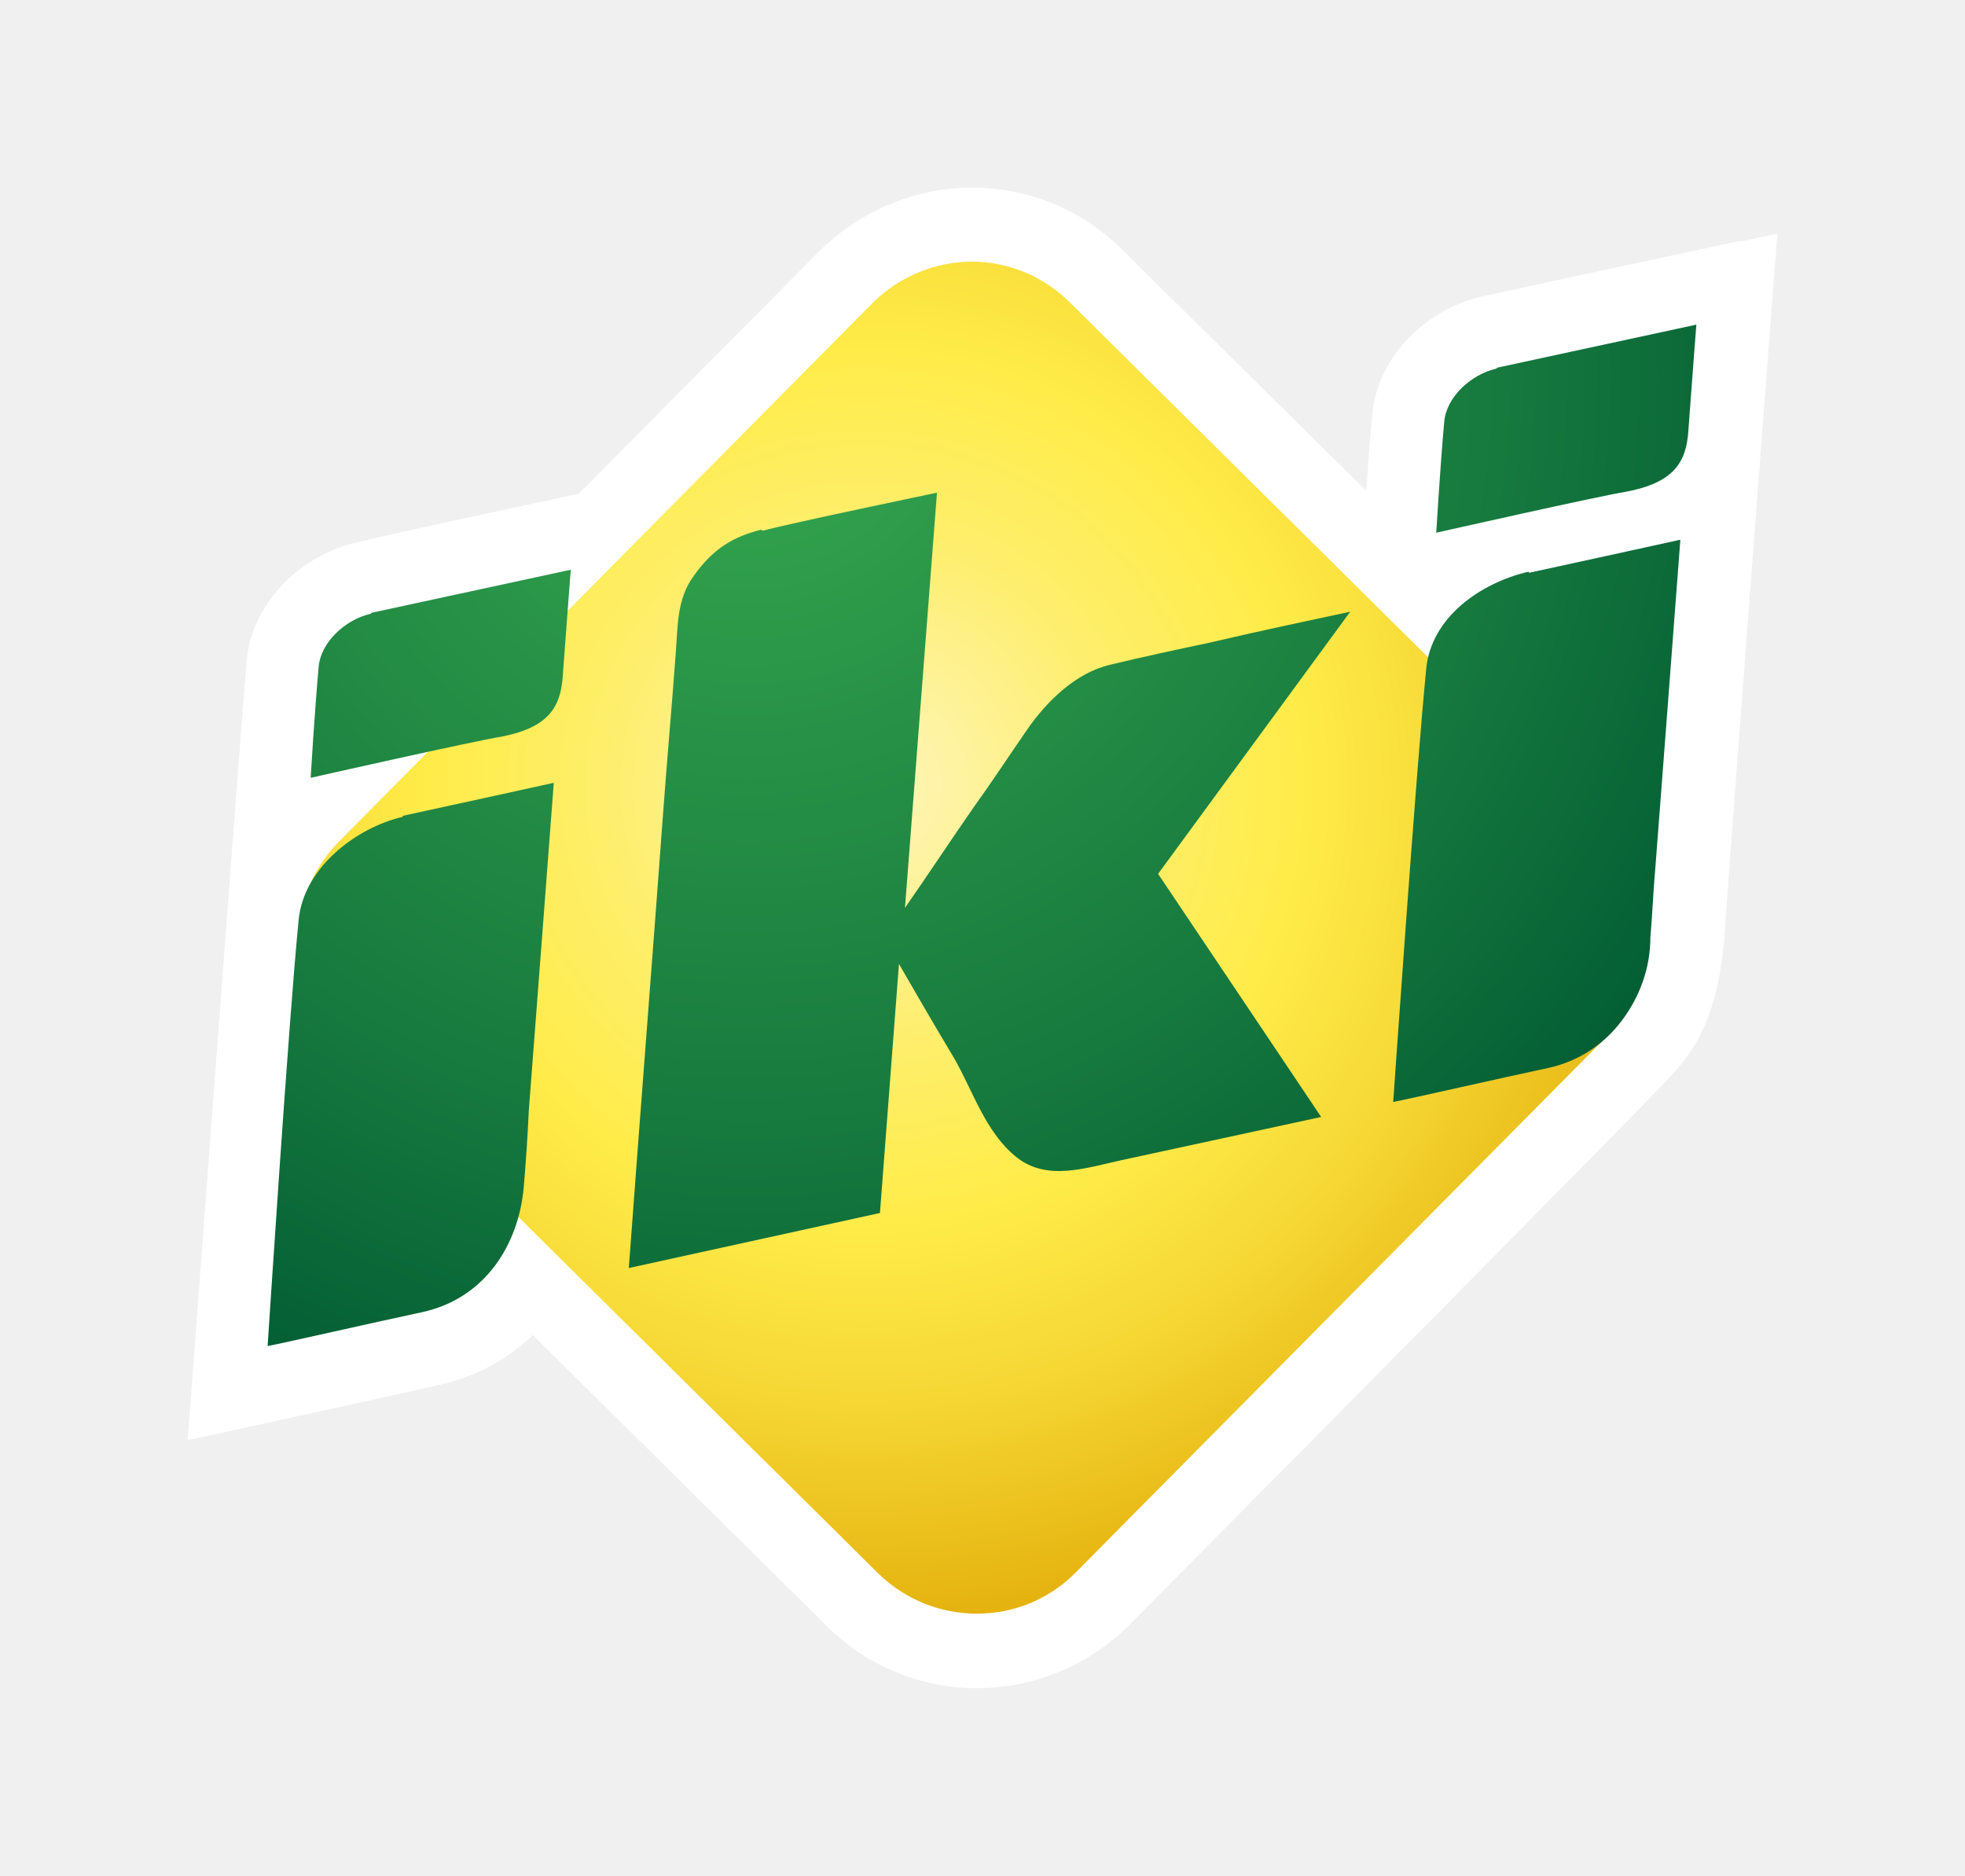
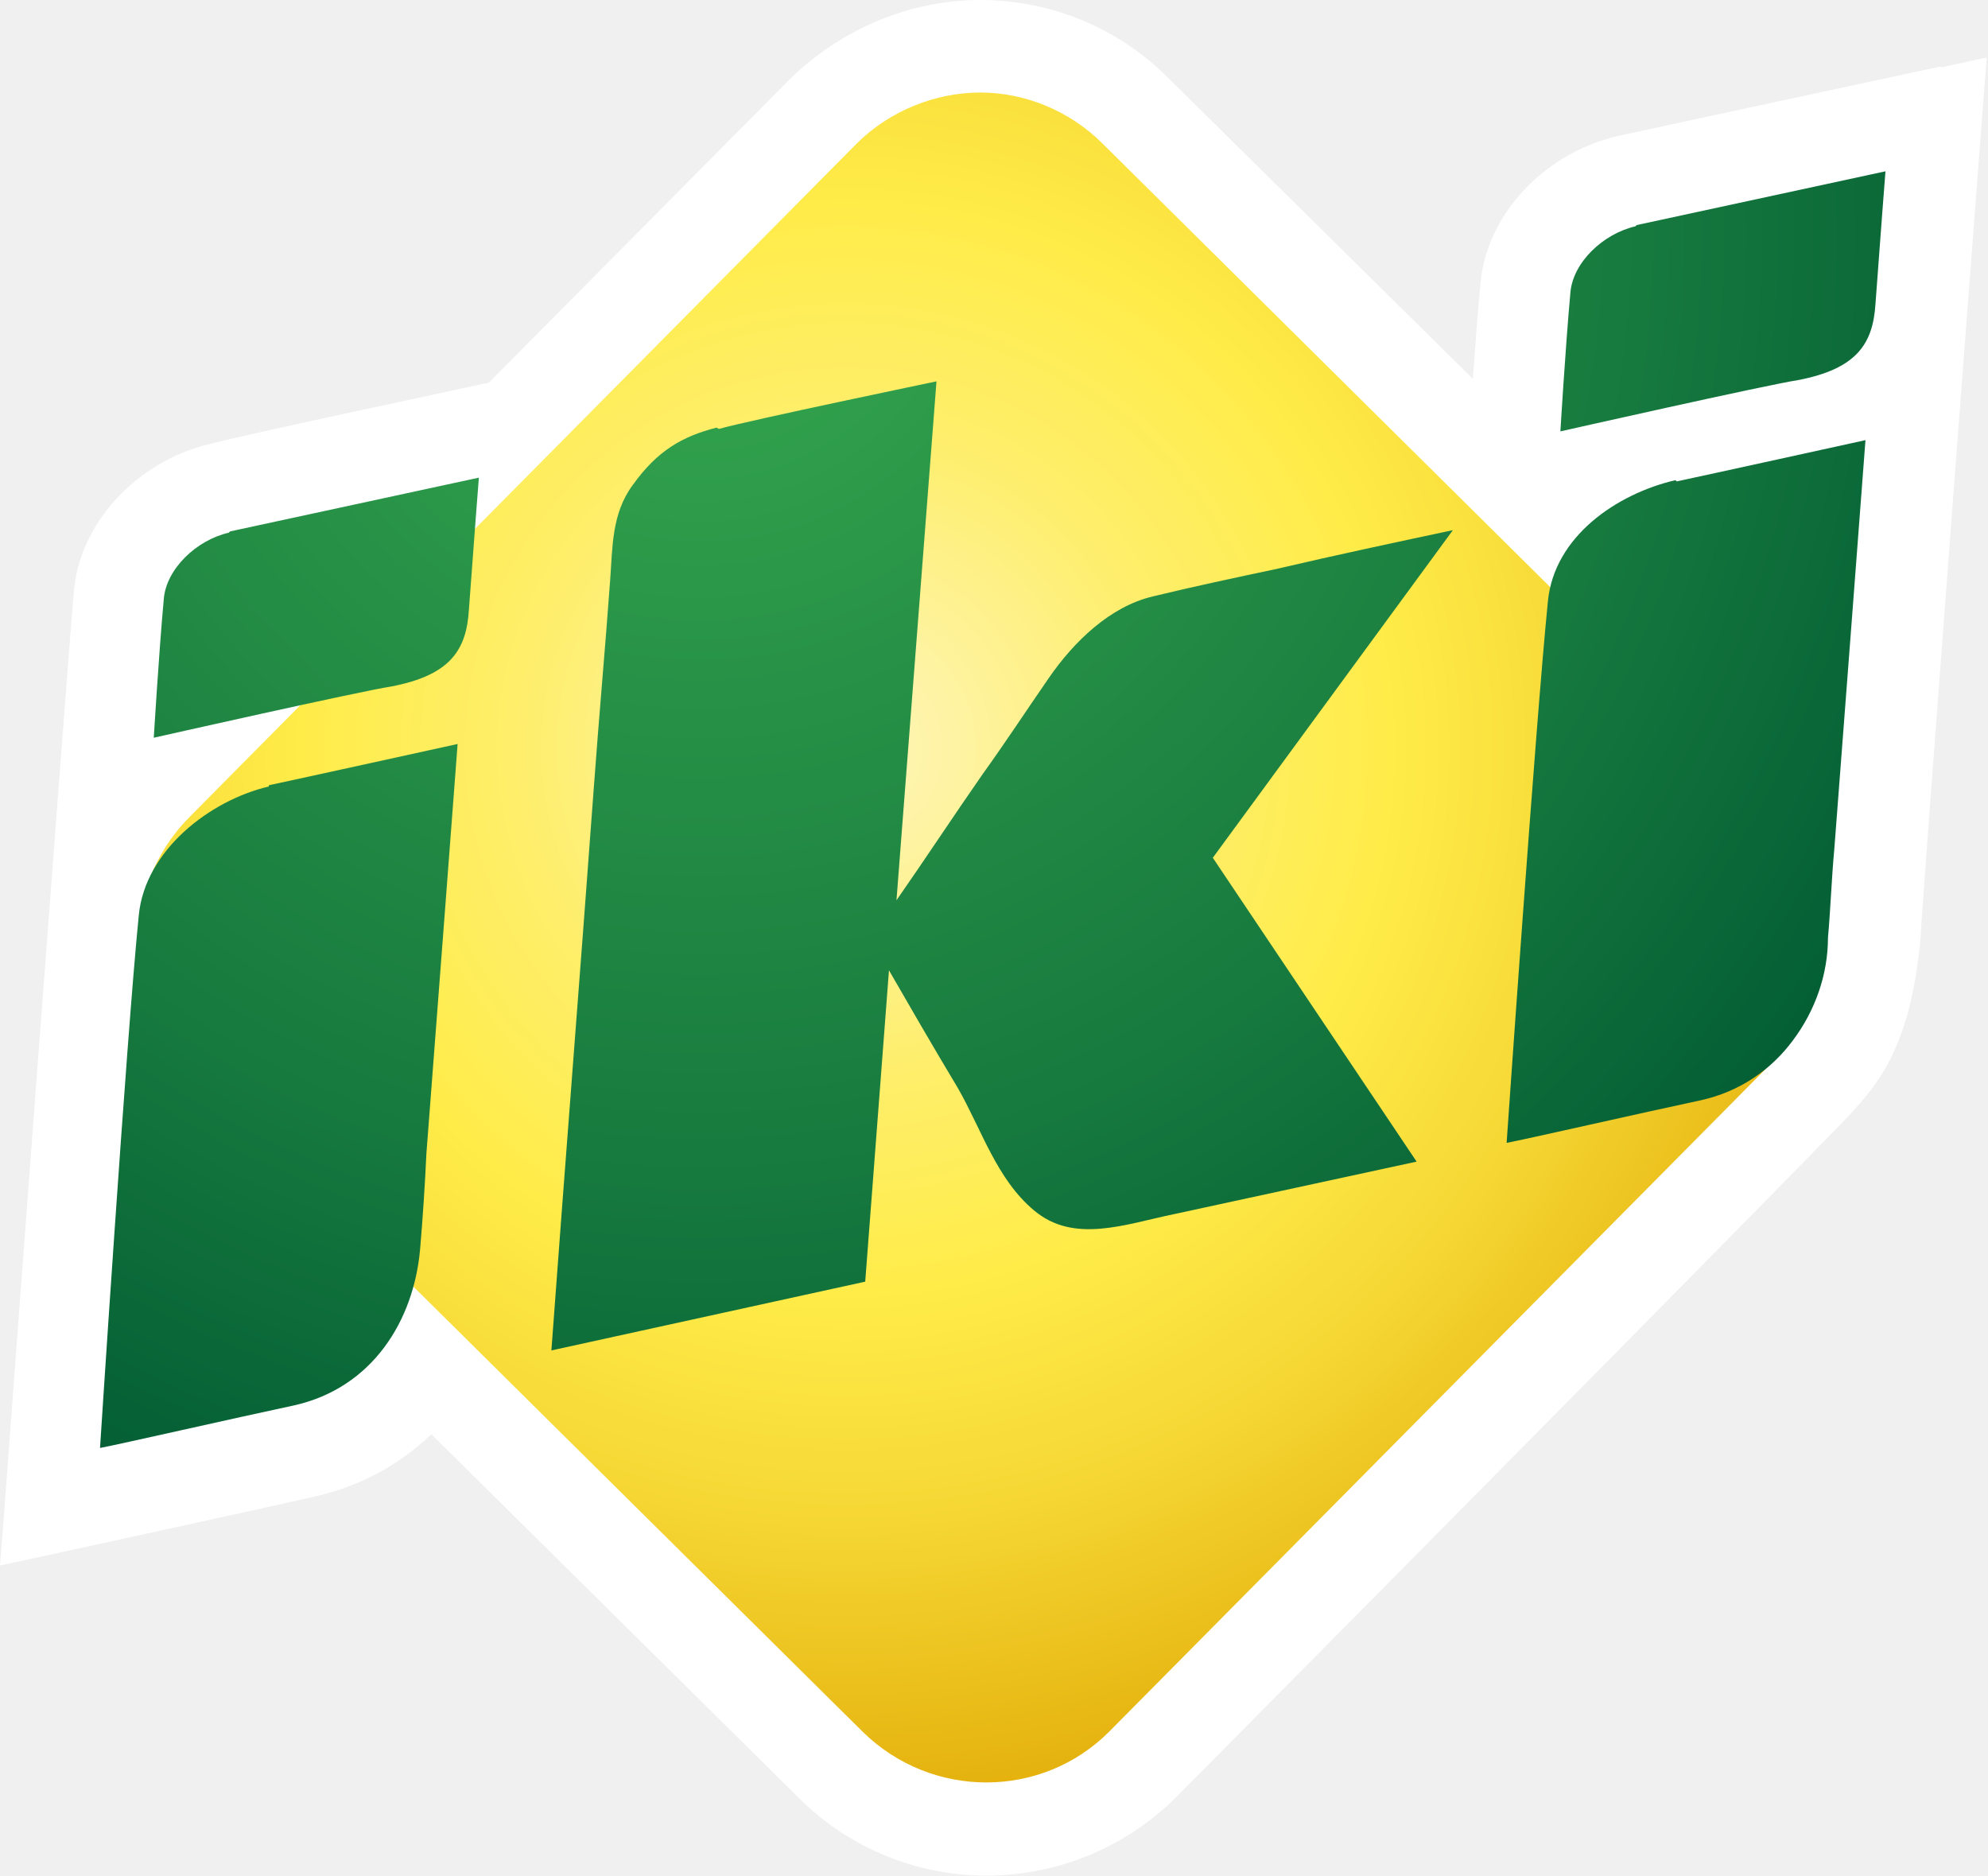
- <svg xmlns="http://www.w3.org/2000/svg" width="196.4" height="187.5" version="1.1" viewBox="-18.75 -18.75 196.4 187.5">
+ <svg xmlns="http://www.w3.org/2000/svg" width="159" height="150" version="1.1" viewBox="0 0 159 150">
  <defs>
    <style>
      .cls-1 {
        fill: url(#radial-gradient-2);
      }

      .cls-2 {
        fill: url(#radial-gradient);
      }

      .cls-3 {
        fill: #fff;
      }
    </style>
    <radialGradient id="radial-gradient" cx="67.7" cy="58.5" fx="67.7" fy="58.5" r="87" gradientTransform="translate(1.5 -.4) rotate(1.5) scale(1 1)" gradientUnits="userSpaceOnUse">
      <stop offset="0" stop-color="#fef5b9" />
      <stop offset=".1" stop-color="#fef3a3" />
      <stop offset=".3" stop-color="#feee6b" />
      <stop offset=".5" stop-color="#ffec49" />
      <stop offset=".7" stop-color="#f6d835" />
      <stop offset="1" stop-color="#e2ac08" />
    </radialGradient>
    <radialGradient id="radial-gradient-2" cx="56" cy="18.9" fx="56" fy="18.9" r="108" gradientUnits="userSpaceOnUse">
      <stop offset="0" stop-color="#37a94f" />
      <stop offset=".7" stop-color="#16793e" />
      <stop offset="1" stop-color="#045f35" />
      <stop offset="1" stop-color="#045f35" />
    </radialGradient>
  </defs>
  <g>
    <g id="Layer_6">
      <g>
        <path class="cls-3" d="M155.3,5.3c-.9.2-21,4.5-26,5.6-5.9,1.4-10.5,6.4-10.9,11.9-.2,1.9-.4,4.8-.6,7.5l-24.4-24.1c-4-4-9.4-6.2-15-6.2s-11.1,2.3-15.2,6.3l-24.1,24.3c-3.6.8-17.9,3.8-22.3,4.9-5.9,1.4-10.5,6.4-10.9,11.9C5.5,51.7.5,118.6.3,121.4l-.3,3.8,3.7-.8s18.4-4,21.4-4.7c3.6-.8,6.8-2.5,9.4-5l29.4,29.1c4,4,9.4,6.2,15,6.2s11.1-2.2,15.2-6.3c22.3-22.5,48.5-49,53.8-54.5h0s.8-.9.8-.9c2.8-3.1,4.3-6.9,4.9-13.2,0-1.3,5-66.7,5-66.7l.3-3.8-3.7.8h0Z" />
        <path class="cls-2" d="M68.5,11.5L15.1,65.4c-5.4,5.5-5.4,14.3,0,19.7l53.9,53.4c5.5,5.4,14.3,5.4,19.7,0l53.4-53.9c5.4-5.5,5.4-14.3,0-19.7L88.2,11.5c-2.7-2.7-6.3-4.1-9.8-4.1s-7.2,1.4-9.9,4.1Z" />
        <g id="mask3_94_418">
          <path class="cls-1" d="M21.5,62.9c-4.7,1.1-9.9,5.1-10.4,10.3-1,10-3.1,42.6-3.1,42.6,1.6-.3,10.8-2.4,15.5-3.4,6.3-1.4,9.6-6.8,10.1-12.5.2-2.3.4-5.3.5-7.6.4-5.1,2.5-32.8,2.5-32.8,0,0-13.2,2.9-15.1,3.3M18.3,42.6c-2.6.6-5,2.9-5.2,5.3-.4,4.4-.8,11.1-.8,11.1,0,0,16.4-3.7,19-4.1,4.7-.9,6-2.9,6.2-6.1.4-5.5.8-10.6.8-10.6,0,0-14.8,3.2-19.9,4.3M134,38.4c-4.7,1.1-9.7,4.5-10.2,9.7-1,10-3.3,43.3-3.3,43.3,1.6-.3,10.8-2.4,15.5-3.4,3.2-.7,5.7-2.5,7.4-4.8,1.8-2.4,2.8-5.3,2.8-8.2.2-2.2.3-4.9.5-7,.4-5.1,2.5-32.8,2.5-32.8,0,0-13.2,2.9-15.1,3.3ZM57.3,34.2c-2.7.7-4.7,1.8-6.7,4.6-1.7,2.3-1.6,5-1.8,7.6-.4,5.5-.9,11-1.3,16.5-1.1,15-2.3,30.1-3.4,45.1l25.1-5.5,1.9-24.9c1.5,2.6,3.4,5.9,5.5,9.4,1.9,3.3,3.1,7.3,6.1,9.8,3.2,2.7,7.3,1.1,11.2.3,6.5-1.4,12.9-2.8,19.4-4.2l-16.3-24.3,19.2-26.2c-4.7,1-9.4,2-14.1,3.1-3.3.7-6.6,1.4-9.9,2.2-3.4.8-6.3,3.6-8.3,6.5-1.8,2.6-3.5,5.2-5.3,7.7-2.3,3.3-4.6,6.8-6.9,10.1l3.2-41.5s-14.9,3.1-17.4,3.8M130.8,18.1c-2.6.6-5,2.9-5.2,5.3-.4,4.4-.8,11.1-.8,11.1,0,0,16.4-3.7,19-4.1,4.7-.9,6-2.9,6.2-6.1.4-5.5.8-10.6.8-10.6,0,0-14.8,3.2-19.9,4.3" />
        </g>
      </g>
    </g>
  </g>
</svg>
